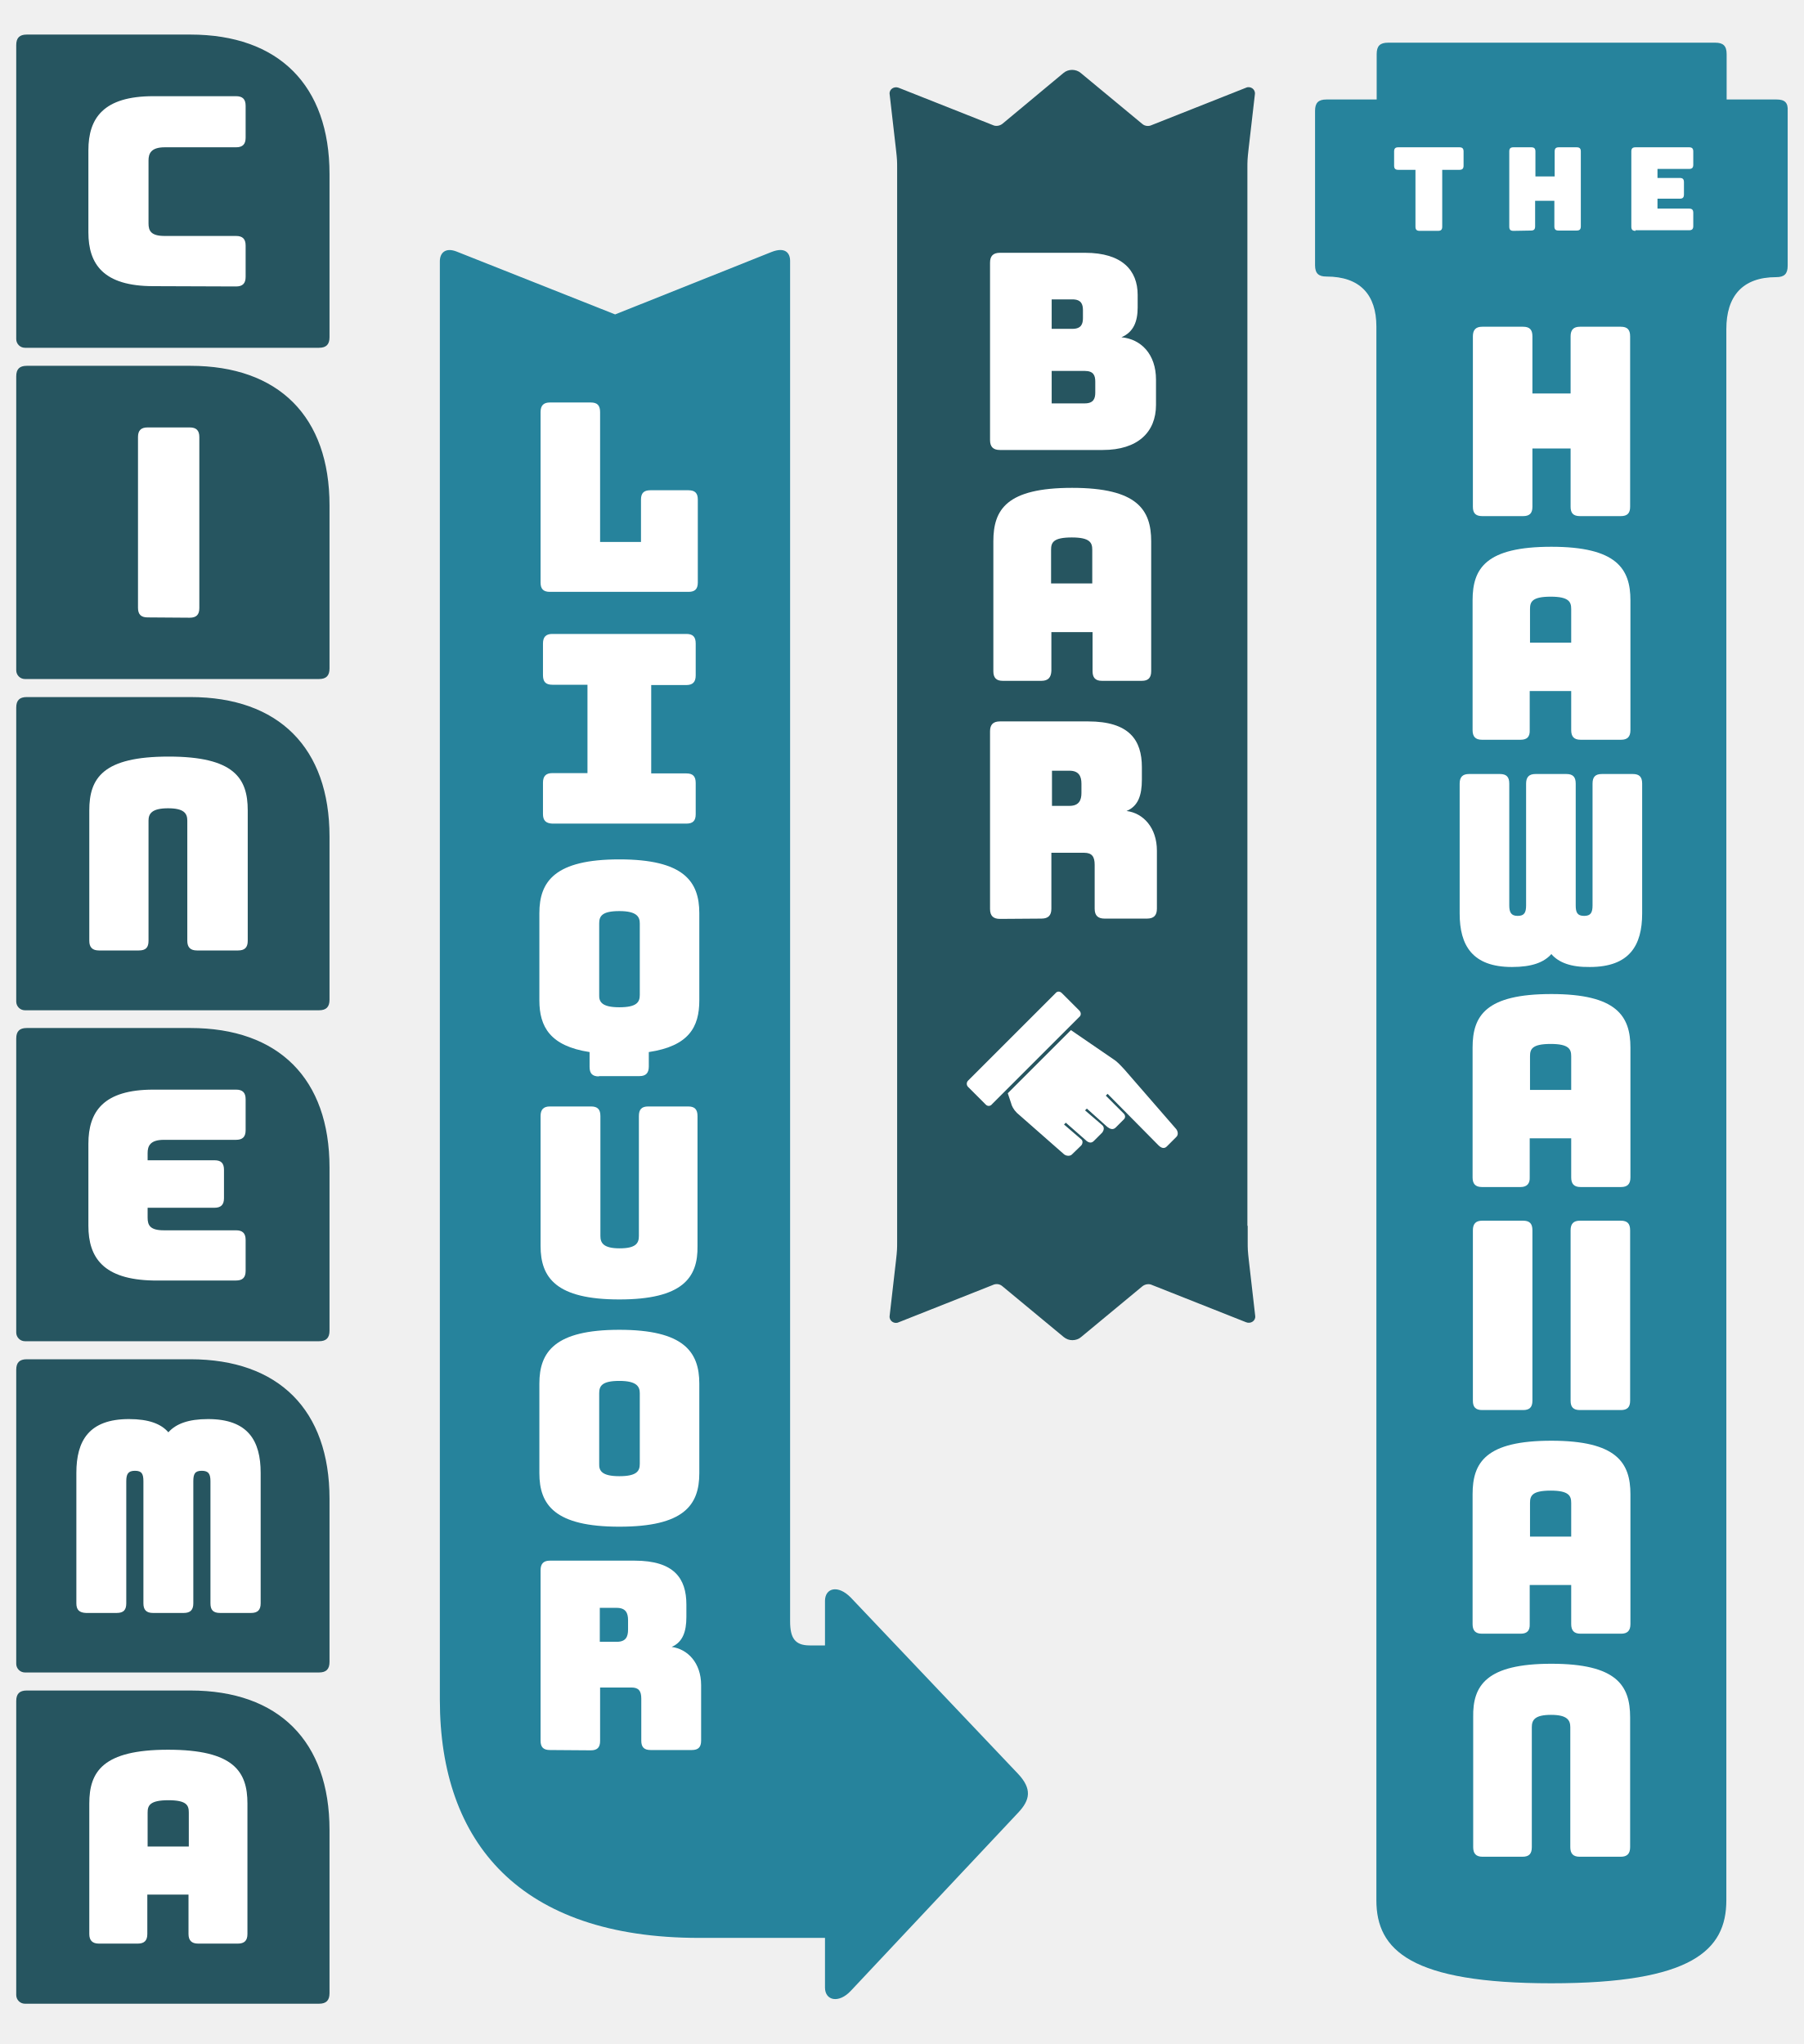
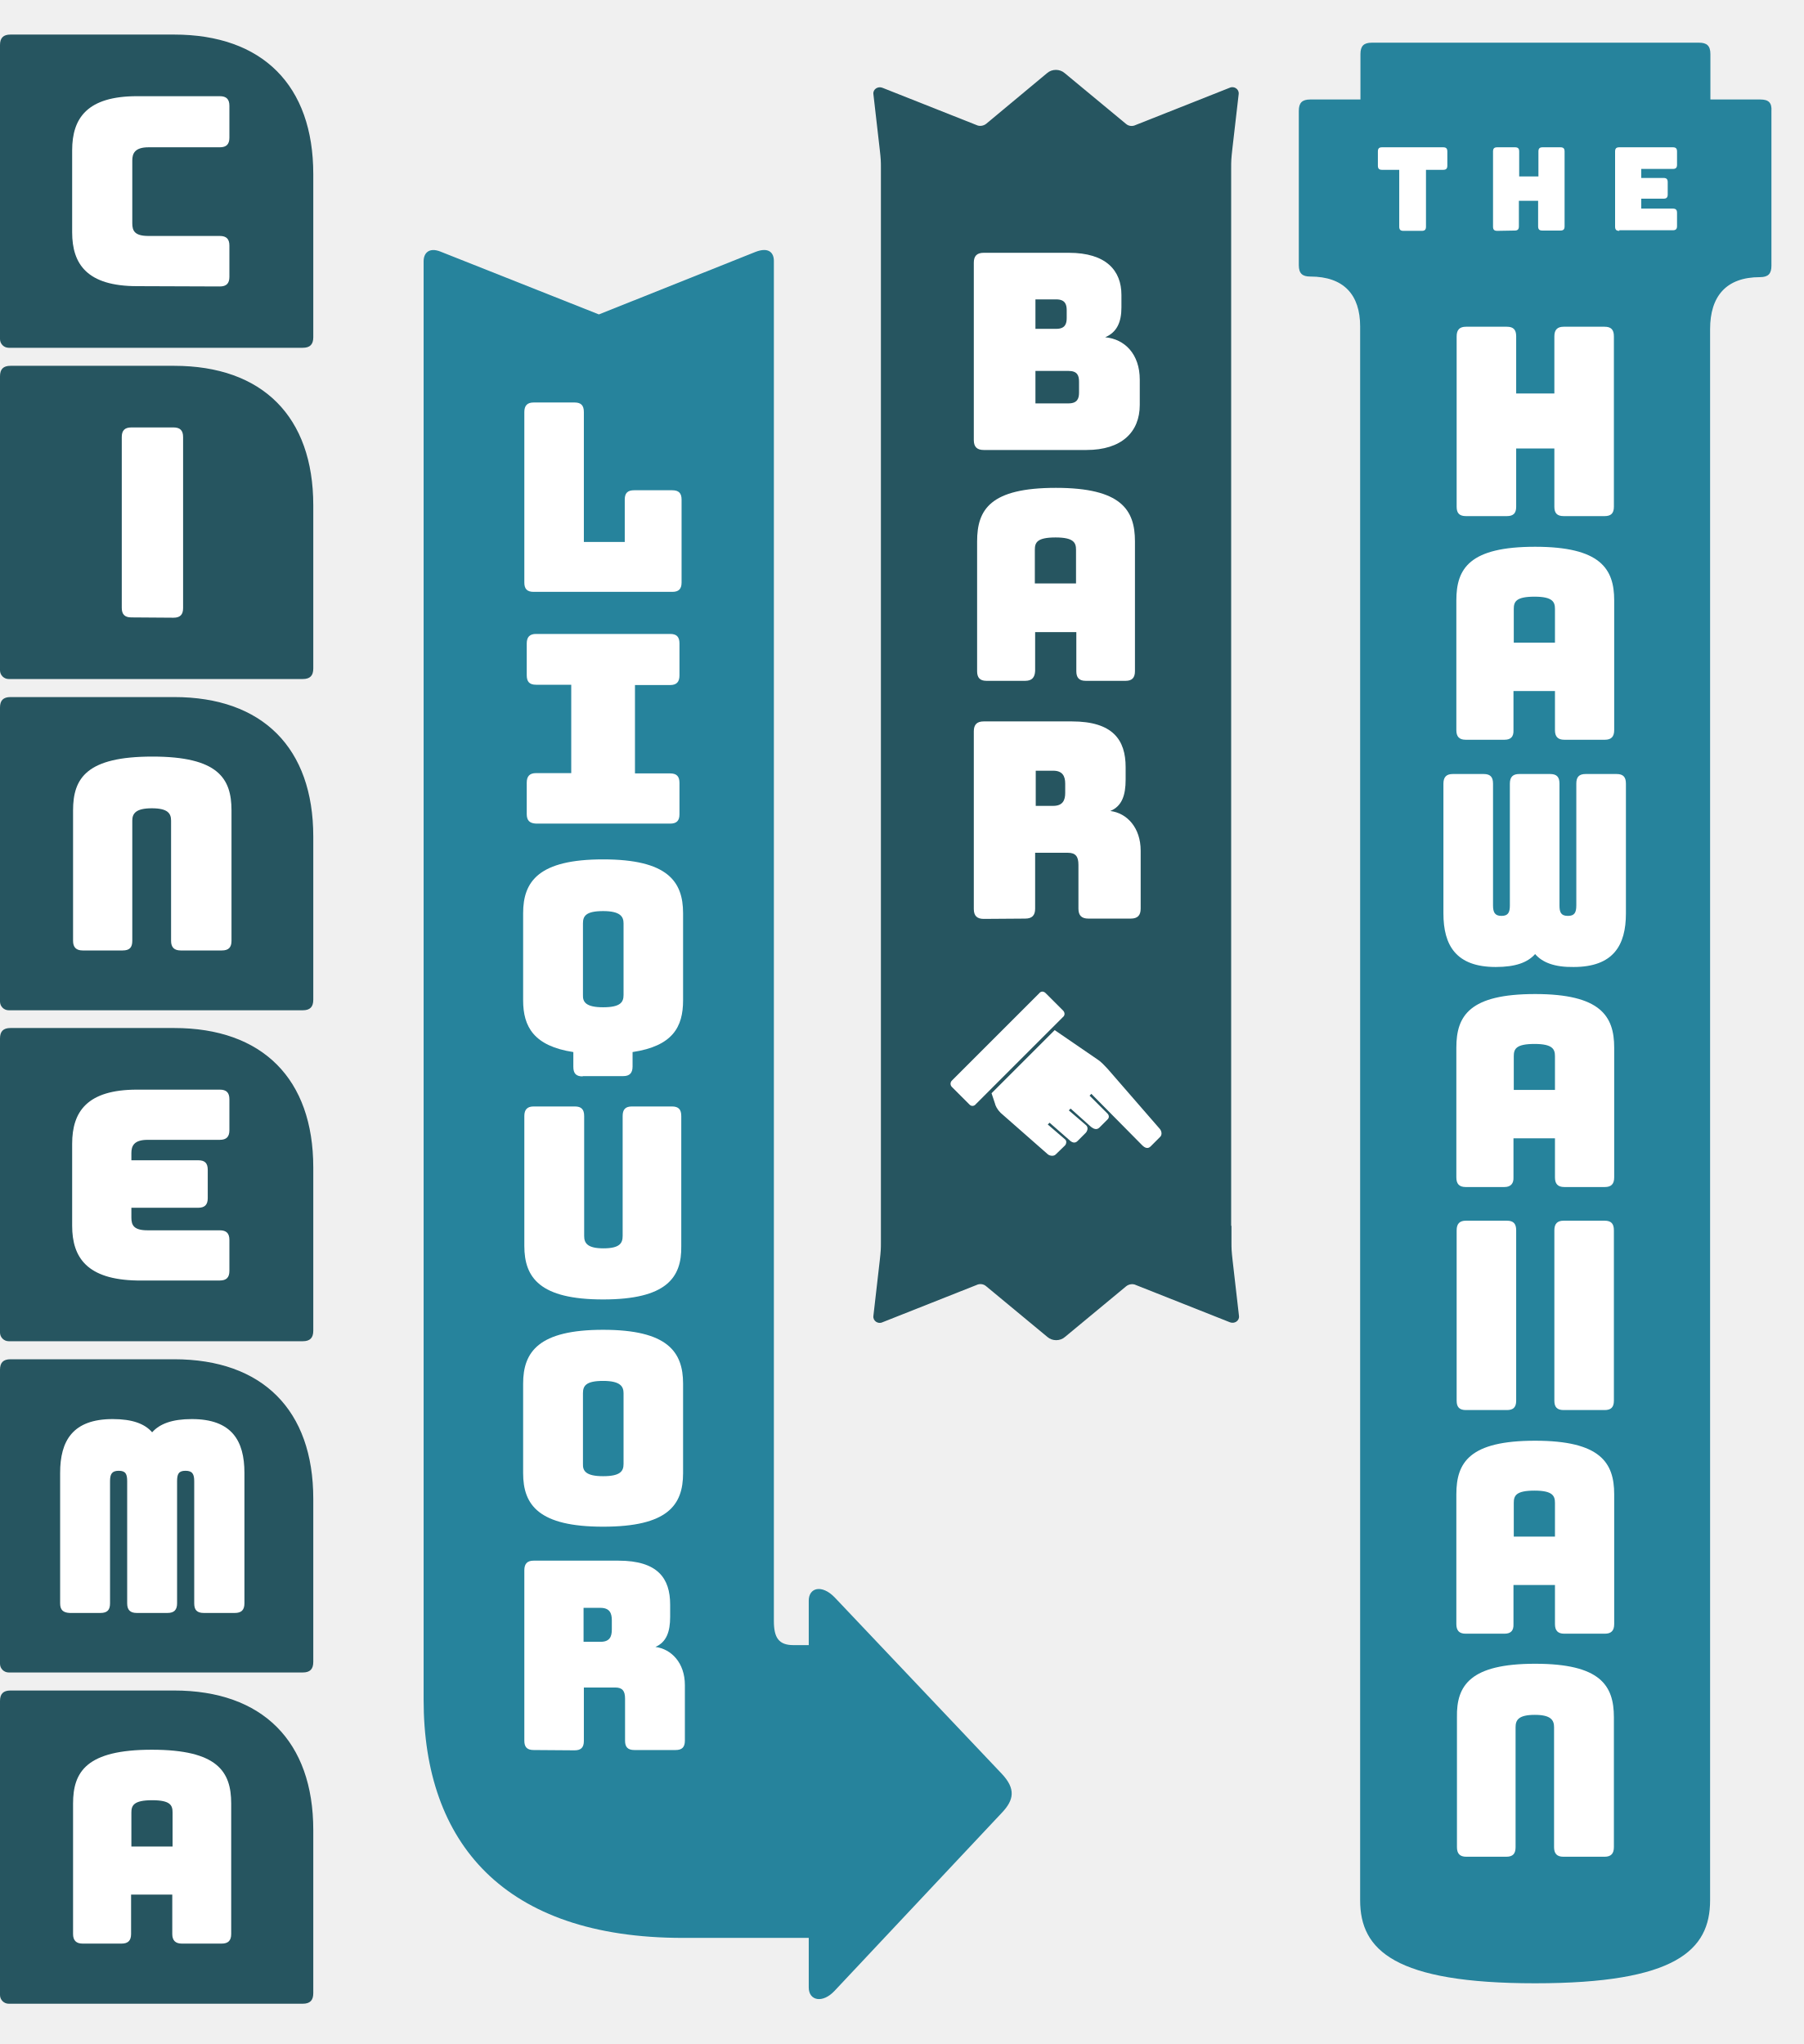
<svg xmlns="http://www.w3.org/2000/svg" version="1.1" id="Layer_1" x="0px" y="0px" width="600px" height="680px" viewBox="0 0 600 680" style="enable-background:new 0 0 600 680;" xml:space="preserve">
  <style type="text/css">
	.st0{fill:#26839C;}
	.st1{fill:#FFFFFF;}
	.st2{fill:#265560;}
</style>
-   <path class="st0" d="M338.6,590.1L283,531.5c-4.3-4.4-8.6-3.2-8.6,1.1v14.8h-5.1c-4.9,0-6.5-2.5-6.5-8v-6.3v-76.5V448v-99.2v-8.6  V241v-8.7v-74.8v-33.1V86.8c0-2.7-1.7-4.7-6.1-3l-52.1,20.8l-52.7-20.9c-3.8-1.5-5.6,0.5-5.6,3.2v37.6v33.1v74.8v8.6v99.3v8.6V448  v8.6v76.6v31.4v0.9c0,47.6,26.7,79.2,86.2,79.2h41.9v16.5c0,4.4,4.6,5.4,8.6,1.1l55.6-59.2C342.7,598.8,343.3,595.1,338.6,590.1z" />
-   <path class="st0" d="M590.9,33.1h-16.6V18c0-2.8-1.2-3.8-3.8-3.8H461.7c-2.7,0-3.8,1.1-3.8,3.8v15.1h-16.7c-2.7,0-3.8,1.1-3.8,3.8  v51.3c0,2.8,1.2,3.8,3.8,3.8c11.2,0,16.6,6.1,16.6,16.6v4.7v62.3v8.6v99.2v8.6v147.2v8.6v63.3v80.6v33.6v2.3v4.6  c0,16.6,11.5,27.6,58.2,27.6c46.8,0,58.2-11,58.2-27.6v-4.6v-2.3v-33.6V511v-63.3v-8.6V292v-8.6v-99.2v-8.6v-62.3v-3.8  c0-10.9,5.3-17.3,16.6-17.3c2.7,0,3.8-1.1,3.8-3.8V37C594.8,34.1,593.6,33.1,590.9,33.1z" />
-   <path class="st1" d="M182.9,196.9c-2.2,0-3.1-1-3.1-3.1v-56.7c0-2.2,1-3.2,3.1-3.2h13.6c2.2,0,3.1,1,3.1,3.2v43.2h13.6v-14.1  c0-2.2,1-3.1,3.1-3.1H229c2.2,0,3.1,1,3.1,3.1v27.6c0,2.2-1,3.1-3.1,3.1H182.9L182.9,196.9L182.9,196.9z M180.6,270.8v-10.4  c0-2.2,1-3.2,3.1-3.2h11.7v-29.4h-11.7c-2.2,0-3.1-1-3.1-3.2v-10.5c0-2.2,1-3.2,3.1-3.2h44.6c2.2,0,3.1,1,3.1,3.2v10.6  c0,2.2-1,3.2-3.1,3.2h-11.7v29.4h11.7c2.2,0,3.1,1,3.1,3.2v10.4c0,2.2-1,3.1-3.1,3.1h-44.6C181.5,273.9,180.6,272.9,180.6,270.8z   M199.2,358.1c-2.2,0-3.1-1-3.1-3.2V350c-13.1-2-16.7-8.4-16.7-17.2v-29c0-10.6,5.2-17.9,26.6-17.9s26.6,7.3,26.6,17.9v29  c0,8.9-3.5,15.2-16.8,17.2v4.8c0,2.2-1,3.2-3.1,3.2h-13.5V358.1z M206,335.1c5.8,0,6.8-1.7,6.8-4.1v-23.8c0-2.2-1-4.1-6.8-4.1  s-6.7,1.7-6.7,4.1V331C199.2,333.3,200.2,335.1,206,335.1z M206,432.3c-21,0-26.2-7.2-26.2-17.8v-43.2c0-2.2,1-3.2,3.1-3.2h13.7  c2.2,0,3.1,1,3.1,3.2v39.9c0,2.3,1,4.1,6.4,4.1s6.4-1.7,6.4-4.1v-39.9c0-2.2,0.9-3.2,3.1-3.2h13.3c2.2,0,3.1,1,3.1,3.2v43.2  C232.2,425.1,227,432.3,206,432.3z M206,507.9c-21.4,0-26.6-7.2-26.6-17.8v-29.8c0-10.6,5.2-17.9,26.6-17.9s26.6,7.3,26.6,17.9v29.8  C232.6,500.8,227.4,507.9,206,507.9z M206,491.1c5.8,0,6.8-1.7,6.8-4.1v-23.5c0-2.2-1-4.1-6.8-4.1s-6.7,1.7-6.7,4.1V487  C199.2,489.3,200.2,491.1,206,491.1z M182.9,582.2c-2.2,0-3.1-1-3.1-3.1v-56.7c0-2.2,1-3.2,3.1-3.2h28.2c13.1,0,17.2,5.9,17.2,14.6  v4.1c0,4.9-1.2,8.4-4.9,10c5.3,0.7,9.8,5.3,9.8,12.7v18.5c0,2.2-1,3.1-3.1,3.1h-13.7c-2.2,0-3.1-1-3.1-3.1v-14  c0-2.6-0.9-3.7-3.3-3.7h-10.4v17.8c0,2.2-1,3.1-3.1,3.1L182.9,582.2L182.9,582.2L182.9,582.2z M199.5,546.2h5.6  c3.1,0,3.8-1.7,3.8-4.1V539c0-2.3-0.7-4.1-3.8-4.1h-5.6V546.2z" />
-   <path class="st1" d="M472.2,76.8c-1,0-1.4-0.4-1.4-1.4V56.5h-5.7c-1,0-1.4-0.4-1.4-1.4v-4.7c0-1,0.4-1.4,1.4-1.4h20.3  c1,0,1.4,0.4,1.4,1.4v4.7c0,1-0.4,1.4-1.4,1.4h-5.7v18.9c0,1-0.4,1.4-1.4,1.4C478.3,76.8,472.2,76.8,472.2,76.8z M493,171.7  c-2.2,0-3.1-1-3.1-3.1v-56.7c0-2.2,1-3.2,3.1-3.2h13.6c2.2,0,3.1,1,3.1,3.2v19h12.7v-19c0-2.2,1-3.2,3.1-3.2h13.6  c2.2,0,3.1,1,3.1,3.2v56.7c0,2.2-1,3.1-3.1,3.1h-13.6c-2.2,0-3.1-1-3.1-3.1v-19.4h-12.7v19.4c0,2.2-1,3.1-3.1,3.1H493z M505.8,246.1  h-12.9c-2.2,0-3.1-1.1-3.1-3.2v-43.2c0-10.6,4.4-17.8,26.2-17.8c21.7,0,26.3,7.3,26.3,17.8v43.2c0,2.2-1,3.2-3.1,3.2h-13.5  c-2.2,0-3.1-1.1-3.1-3.2v-13h-13.8v13C508.9,245.1,507.9,246.1,505.8,246.1z M508.9,213.8h13.7v-11.2c0-2.3-0.7-4.1-6.8-4.1  c-6.2,0-6.9,1.7-6.9,4.1L508.9,213.8L508.9,213.8z M516,317.4c-2.5,2.8-6.5,4.3-13.1,4.3c-13.2,0-17.4-7.2-17.4-17.8v-43.2  c0-2.2,1-3.2,3.1-3.2h10.3c2.2,0,3.1,1,3.1,3.2v40.5c0,2.3,0.6,3.5,2.8,3.5c2.2,0,2.8-1.1,2.8-3.5v-40.5c0-2.2,1-3.2,3.1-3.2H521  c2.2,0,3.1,1,3.1,3.2v40.5c0,2.3,0.5,3.5,2.8,3.5c2.2,0,2.8-1.1,2.8-3.5v-40.5c0-2.2,0.9-3.2,3.1-3.2h10.3c2.2,0,3.1,1,3.1,3.2v43.2  c0,10.6-4.2,17.8-17.4,17.8C522.5,321.8,518.4,320.2,516,317.4z M505.8,394.9h-12.9c-2.2,0-3.1-1.1-3.1-3.2v-43.2  c0-10.6,4.4-17.8,26.2-17.8c21.7,0,26.3,7.3,26.3,17.8v43.2c0,2.2-1,3.2-3.1,3.2h-13.5c-2.2,0-3.1-1.1-3.1-3.2v-13h-13.8v13  C508.9,393.7,507.9,394.9,505.8,394.9z M508.9,362.6h13.7v-11.2c0-2.3-0.7-4.1-6.8-4.1c-6.2,0-6.9,1.7-6.9,4.1L508.9,362.6  L508.9,362.6z M509.7,466c0,2.2-1,3.1-3.1,3.1H493c-2.2,0-3.1-1-3.1-3.1v-56.7c0-2.2,1-3.2,3.1-3.2h13.6c2.2,0,3.1,1,3.1,3.2V466z   M522.4,409.3c0-2.2,1-3.2,3.1-3.2h13.6c2.2,0,3.1,1,3.1,3.2V466c0,2.2-1,3.1-3.1,3.1h-13.6c-2.2,0-3.1-1-3.1-3.1V409.3z   M505.8,543.5h-12.9c-2.2,0-3.1-1.1-3.1-3.2v-43.2c0-10.6,4.4-17.8,26.2-17.8c21.7,0,26.3,7.3,26.3,17.8v43.2c0,2.2-1,3.2-3.1,3.2  h-13.5c-2.2,0-3.1-1.1-3.1-3.2v-13h-13.8v13C508.9,542.5,507.9,543.5,505.8,543.5z M508.9,511.2h13.7V500c0-2.3-0.7-4.1-6.8-4.1  c-6.2,0-6.9,1.7-6.9,4.1L508.9,511.2L508.9,511.2z M516,553.5c21.7,0,26.2,7.2,26.2,17.8v43.2c0,2.2-1,3.2-3.1,3.2h-13.7  c-2.2,0-3.1-1.1-3.1-3.2v-39.9c0-2.3-1-4.1-6.4-4.1c-5.4,0-6.4,1.7-6.4,4.1v39.9c0,2.2-0.9,3.2-3.1,3.2h-13.3  c-2.2,0-3.1-1.1-3.1-3.2v-43.2C489.8,560.7,494.4,553.5,516,553.5z M503.4,76.8c-1,0-1.4-0.4-1.4-1.4v-25c0-1,0.4-1.4,1.4-1.4h5.9  c1,0,1.4,0.4,1.4,1.4v8.3h6.4v-8.3c0-1,0.4-1.4,1.4-1.4h5.9c1,0,1.4,0.4,1.4,1.4v24.9c0,1-0.4,1.4-1.4,1.4h-6c-1,0-1.4-0.4-1.4-1.4  v-8.5h-6.4v8.5c0,1-0.4,1.4-1.4,1.4L503.4,76.8L503.4,76.8z M544,76.8c-1,0-1.4-0.4-1.4-1.4v-25c0-1,0.4-1.4,1.4-1.4h17.8  c1,0,1.4,0.4,1.4,1.4v4.4c0,1-0.4,1.4-1.4,1.4h-10.5v3h7.4c1,0,1.4,0.4,1.4,1.4v4.1c0,1-0.4,1.4-1.4,1.4h-7.4v3.3h10.5  c1,0,1.4,0.4,1.4,1.4v4.4c0,1-0.4,1.4-1.4,1.4H544L544,76.8L544,76.8z" />
-   <path class="st2" d="M415.4,419.5c-0.4-3.5-0.4-4.1-0.4-6.3V412v-4.2h-0.1V304.2v-8.6v-63.3v-44.6v-27.3v-44.6V61.4v-5.6  c0-2.1,0-2.8,0.4-6.3l2.1-18.2c0.2-1.6-1.5-2.8-3-2.1l-31.3,12.4c-1,0.5-2.3,0.4-3.2-0.4l-20.4-16.9c-1.6-1.4-4.2-1.4-5.8,0  l-20.3,16.9c-0.9,0.7-2.2,0.9-3.2,0.4l-31.3-12.4c-1.5-0.6-3.2,0.5-3,2.1l2.1,18.3c0.4,3.5,0.4,4.1,0.4,6.3v5.6v54.4v44.6v27.3v44.5  v63.3v8.6v103.5v4.3v1.2c0,2.1,0,2.8-0.4,6.3l-2.1,18.3c-0.2,1.6,1.5,2.8,3,2.1l31.3-12.4c1-0.5,2.3-0.4,3.2,0.4l20.4,16.9  c1.6,1.4,4.2,1.4,5.8,0l20.4-16.9c0.9-0.7,2.2-0.9,3.2-0.4l31.3,12.4c1.5,0.6,3.2-0.5,3-2.1L415.4,419.5z" />
-   <path class="st1" d="M332.6,149.7c-2.2,0-3.3-1-3.3-3.3v-59c0-2.2,1-3.3,3.3-3.3h28.3c12.4,0,17.5,5.9,17.5,14v4.2  c0,4.7-1.4,8.2-5.4,9.9c6.5,0.6,11.5,5.6,11.5,14.1v8.4c0,9.1-6.1,15-17.7,15H332.6L332.6,149.7z M349.8,109.4h6.9  c3,0,3.5-1.7,3.5-3.6v-2.6c0-1.9-0.5-3.6-3.5-3.6h-6.9V109.4z M349.8,134.2h11c3,0,3.5-1.7,3.5-3.6V127c0-2-0.5-3.6-3.5-3.6h-11  V134.2z M332.6,305.7c-2.2,0-3.3-1-3.3-3.3v-59.1c0-2.2,1-3.3,3.3-3.3h29.3c13.7,0,17.9,6.2,17.9,15.2v4.2c0,5.1-1.2,8.8-5.1,10.4  c5.6,0.7,10.1,5.6,10.1,13.2v19.3c0,2.2-1,3.3-3.3,3.3h-14.1c-2.2,0-3.3-1-3.3-3.3v-14.6c0-2.7-0.9-4-3.5-4h-10.9v18.6  c0,2.2-1,3.3-3.3,3.3L332.6,305.7L332.6,305.7L332.6,305.7z M349.9,268.1h5.8c3.2,0,4-1.9,4-4.3v-3.1c0-2.5-0.9-4.3-4-4.3h-5.8  V268.1z M327.8,367.4l-5.8-5.8c-0.6-0.6-0.6-1.6,0.1-2.2l28.9-28.9c0.7-0.9,1.6-0.7,2.2-0.1l5.8,5.8c0.6,0.6,0.7,1.6-0.1,2.2  L330,367.3C329.4,368.1,328.4,368.1,327.8,367.4z M338.2,370.2c-1.1-1.1-1.7-2.3-1.9-3.2l-1.1-3.3l21-21l14.3,9.8  c1,0.6,2.3,2,3.5,3.3l17.2,19.8c0.5,0.6,0.9,1.9,0,2.7l-3.1,3.1c-0.9,0.9-1.9,0.5-2.8-0.4l-16.9-17.1l-0.6,0.6l5.8,5.8  c0.7,0.6,0.9,1.5,0.1,2.2l-2.6,2.6c-0.9,0.9-1.9,0.5-2.8-0.2l-6.8-6.1l-0.6,0.6l5.7,4.9c0.7,0.6,0.7,1.6,0,2.5l-2.8,2.8  c-0.9,0.9-1.9,0.5-2.8-0.4l-6.5-5.7l-0.6,0.6l5.7,4.9c0.7,0.5,0.5,1.6,0,2.1l-3.1,3c-0.6,0.6-1.9,0.5-2.6-0.1L338.2,370.2z   M346.4,226.5h-12.9c-2.2,0-3.1-1.1-3.1-3.2v-43.2c0-10.6,4.4-17.8,26.2-17.8c21.7,0,26.3,7.3,26.3,17.8v43.2c0,2.2-1,3.2-3.1,3.2  h-13.3c-2.2,0-3.1-1.1-3.1-3.2v-13h-13.7v12.9C349.6,225.4,348.6,226.5,346.4,226.5z M349.6,194.1h13.7v-11.2c0-2.3-0.7-4.1-6.8-4.1  c-6.2,0-6.9,1.7-6.9,4.1L349.6,194.1L349.6,194.1z" />
-   <path class="st2" d="M5.4,15c0-2.4,1.1-3.5,3.5-3.5h54.4c29.4,0,46.3,16.9,46.3,46.4v54.3c0,2.4-1.1,3.5-3.5,3.5H8.3  c-1.6,0-2.9-1.3-2.9-2.9C5.4,112.8,5.4,15,5.4,15z M5.4,125.2c0-2.4,1.1-3.5,3.5-3.5h54.4c29.4,0,46.3,16.9,46.3,46.4v54.3  c0,2.4-1.1,3.5-3.5,3.5H8.3c-1.6,0-2.9-1.3-2.9-2.9C5.4,223,5.4,125.2,5.4,125.2z M5.4,235.4c0-2.4,1.1-3.5,3.5-3.5h54.4  c29.4,0,46.3,16.9,46.3,46.4v54.3c0,2.4-1.1,3.5-3.5,3.5H8.3c-1.6,0-2.9-1.3-2.9-2.9C5.4,333.2,5.4,235.4,5.4,235.4z M5.4,345.5  c0-2.4,1.1-3.5,3.5-3.5h54.4c29.4,0,46.3,16.9,46.3,46.4v54.3c0,2.4-1.1,3.5-3.5,3.5H8.3c-1.6,0-2.9-1.3-2.9-2.9  C5.4,443.3,5.4,345.5,5.4,345.5z M5.4,455.7c0-2.4,1.1-3.5,3.5-3.5h54.4c29.4,0,46.3,16.9,46.3,46.4v54.3c0,2.4-1.1,3.5-3.5,3.5H8.3  c-1.6,0-2.9-1.3-2.9-2.9C5.4,553.5,5.4,455.7,5.4,455.7z M5.4,565.9c0-2.4,1.1-3.5,3.5-3.5h54.4c29.4,0,46.3,16.9,46.3,46.4v54.3  c0,2.4-1.1,3.5-3.5,3.5H8.3c-1.6,0-2.9-1.3-2.9-2.9C5.4,663.7,5.4,565.9,5.4,565.9z" />
-   <path class="st1" d="M51,95.2c-16.6,0-21.6-7.3-21.6-17.9V50c0-10.7,5-18,21.6-18h27.5c2.2,0,3.2,1,3.2,3.2v10.6  c0,2.2-1,3.2-3.2,3.2H54.8c-4.6,0-5.4,2.1-5.4,4.4v20.9c0,2.5,0.8,4.2,5.4,4.2h23.7c2.2,0,3.2,1,3.2,3.2v10.4c0,2.2-1,3.2-3.2,3.2  L51,95.2L51,95.2z M49.1,205.4c-2.2,0-3.2-1-3.2-3.2v-56.8c0-2.2,1-3.2,3.2-3.2h14c2.2,0,3.2,1,3.2,3.2v56.9c0,2.2-1,3.2-3.2,3.2  L49.1,205.4L49.1,205.4z M56.1,251.7c21.8,0,26.3,7.2,26.3,17.9V313c0,2.2-1,3.2-3.2,3.2H65.5c-2.2,0-3.2-1.1-3.2-3.2v-40  c0-2.4-1.1-4.1-6.4-4.1c-5.4,0-6.5,1.8-6.5,4.1v40c0,2.2-0.9,3.2-3.2,3.2H32.9c-2.2,0-3.2-1.1-3.2-3.2v-43.4  C29.7,258.8,34.3,251.7,56.1,251.7z M29.4,380.5c0-10.7,5-18,21.6-18h27.5c2.2,0,3.2,1,3.2,3.2V376c0,2.2-1,3.2-3.2,3.2h-24  c-4.6,0-5.4,2.1-5.4,4.4v2.4h22.2c2.2,0,3.2,0.9,3.2,3.2v9.4c0,2.2-1,3.2-3.2,3.2H49.1v3.3c0,2.5,0.8,4.2,5.4,4.2h24  c2.2,0,3.2,1,3.2,3.2v10.3c0,2.2-1,3.2-3.2,3.2H51c-16.6-0.3-21.6-7.6-21.6-18.2V380.5z M25.4,533.4V490c0-10.7,4.2-17.9,17.5-17.9  c6.6,0,10.7,1.6,13.1,4.4c2.5-2.8,6.6-4.4,13.2-4.4c13.3,0,17.5,7.2,17.5,17.9v43.4c0,2.2-1,3.2-3.2,3.2H73.2c-2.3,0-3.2-1-3.2-3.2  v-40.6c0-2.4-0.6-3.5-2.9-3.5c-2.3,0-2.8,1.1-2.8,3.5v40.6c0,2.2-1,3.2-3.2,3.2H50.9c-2.2,0-3.2-1-3.2-3.2v-40.6  c0-2.4-0.5-3.5-2.8-3.5s-2.9,1.1-2.9,3.5v40.6c0,2.2-0.9,3.2-3.2,3.2H28.6C26.4,536.5,25.4,535.6,25.4,533.4z M29.7,600  c0-10.6,4.5-17.9,26.2-17.9c21.9,0,26.4,7.3,26.4,17.9v43.4c0,2.2-1,3.2-3.2,3.2H65.9c-2.2,0-3.2-1.1-3.2-3.2v-13.1H49v13.1  c0,2.2-1,3.2-3.2,3.2H32.9c-2.2,0-3.2-1.1-3.2-3.2V600z M49,614.3h13.8v-11.3c0-2.4-0.7-4.1-6.8-4.1c-6.2,0-6.9,1.8-6.9,4.1v11.3H49  z" />
+   <path class="st0" d="M333.2,590.1l-55.6-58.7c-4.3-4.4-8.6-3.2-8.6,1.1v14.8h-5.1c-4.9,0-6.5-2.5-6.5-8v-6.3v-76.5V448v-99.2v-8.6  V241v-8.7v-74.8v-33.1V86.8c0-2.7-1.7-4.7-6.1-3l-52.1,20.8l-52.7-20.9c-3.8-1.5-5.6,0.5-5.6,3.2v37.6v33.1v74.8v8.6v99.3v8.6V448  v8.6v76.6v31.4v0.9c0,47.6,26.7,79.2,86.2,79.2H269v16.5c0,4.4,4.6,5.4,8.6,1.1l55.6-59.2C337.3,598.8,337.9,595.1,333.2,590.1z" />
+   <path class="st0" d="M585.5,33.1h-16.6V18c0-2.8-1.2-3.8-3.8-3.8H456.3c-2.7,0-3.8,1.1-3.8,3.8v15.1h-16.7c-2.7,0-3.8,1.1-3.8,3.8  v51.3c0,2.8,1.2,3.8,3.8,3.8c11.2,0,16.6,6.1,16.6,16.6v4.7v62.3v8.6v99.2v8.6v147.2v8.6v63.3v80.6v33.6v2.3v4.6  c0,16.6,11.5,27.6,58.2,27.6c46.8,0,58.2-11,58.2-27.6v-4.6v-2.3v-33.6V511v-63.3v-8.6V292v-8.6v-99.2v-8.6v-62.3v-3.8  c0-10.9,5.3-17.3,16.6-17.3c2.7,0,3.8-1.1,3.8-3.8V37C589.4,34.1,588.2,33.1,585.5,33.1z" />
+   <path class="st1" d="M177.5,196.9c-2.2,0-3.1-1-3.1-3.1v-56.7c0-2.2,1-3.2,3.1-3.2h13.6c2.2,0,3.1,1,3.1,3.2v43.2h13.6v-14.1  c0-2.2,1-3.1,3.1-3.1h12.7c2.2,0,3.1,1,3.1,3.1v27.6c0,2.2-1,3.1-3.1,3.1H177.5L177.5,196.9L177.5,196.9z M175.2,270.8v-10.4  c0-2.2,1-3.2,3.1-3.2H190v-29.4h-11.7c-2.2,0-3.1-1-3.1-3.2v-10.5c0-2.2,1-3.2,3.1-3.2h44.6c2.2,0,3.1,1,3.1,3.2v10.6  c0,2.2-1,3.2-3.1,3.2h-11.7v29.4h11.7c2.2,0,3.1,1,3.1,3.2v10.4c0,2.2-1,3.1-3.1,3.1h-44.6C176.1,273.9,175.2,272.9,175.2,270.8z   M193.8,358.1c-2.2,0-3.1-1-3.1-3.2V350c-13.1-2-16.7-8.4-16.7-17.2v-29c0-10.6,5.2-17.9,26.6-17.9c21.4,0,26.6,7.3,26.6,17.9v29  c0,8.9-3.5,15.2-16.8,17.2v4.8c0,2.2-1,3.2-3.1,3.2h-13.5V358.1z M200.6,335.1c5.8,0,6.8-1.7,6.8-4.1v-23.8c0-2.2-1-4.1-6.8-4.1  c-5.8,0-6.7,1.7-6.7,4.1V331C193.8,333.3,194.8,335.1,200.6,335.1z M200.6,432.3c-21,0-26.2-7.2-26.2-17.8v-43.2  c0-2.2,1-3.2,3.1-3.2h13.7c2.2,0,3.1,1,3.1,3.2v39.9c0,2.3,1,4.1,6.4,4.1s6.4-1.7,6.4-4.1v-39.9c0-2.2,0.9-3.2,3.1-3.2h13.3  c2.2,0,3.1,1,3.1,3.2v43.2C226.8,425.1,221.6,432.3,200.6,432.3z M200.6,507.9c-21.4,0-26.6-7.2-26.6-17.8v-29.8  c0-10.6,5.2-17.9,26.6-17.9c21.4,0,26.6,7.3,26.6,17.9v29.8C227.2,500.8,222,507.9,200.6,507.9z M200.6,491.1c5.8,0,6.8-1.7,6.8-4.1  v-23.5c0-2.2-1-4.1-6.8-4.1c-5.8,0-6.7,1.7-6.7,4.1V487C193.8,489.3,194.8,491.1,200.6,491.1z M177.5,582.2c-2.2,0-3.1-1-3.1-3.1  v-56.7c0-2.2,1-3.2,3.1-3.2h28.2c13.1,0,17.2,5.9,17.2,14.6v4.1c0,4.9-1.2,8.4-4.9,10c5.3,0.7,9.8,5.3,9.8,12.7v18.5  c0,2.2-1,3.1-3.1,3.1H211c-2.2,0-3.1-1-3.1-3.1v-14c0-2.6-0.9-3.7-3.3-3.7h-10.4v17.8c0,2.2-1,3.1-3.1,3.1L177.5,582.2L177.5,582.2  L177.5,582.2z M194.1,546.2h5.6c3.1,0,3.8-1.7,3.8-4.1V539c0-2.3-0.7-4.1-3.8-4.1h-5.6V546.2z" />
+   <path class="st1" d="M466.8,76.8c-1,0-1.4-0.4-1.4-1.4V56.5h-5.7c-1,0-1.4-0.4-1.4-1.4v-4.7c0-1,0.4-1.4,1.4-1.4H480  c1,0,1.4,0.4,1.4,1.4v4.7c0,1-0.4,1.4-1.4,1.4h-5.7v18.9c0,1-0.4,1.4-1.4,1.4C472.9,76.8,466.8,76.8,466.8,76.8z M487.6,171.7  c-2.2,0-3.1-1-3.1-3.1v-56.7c0-2.2,1-3.2,3.1-3.2h13.6c2.2,0,3.1,1,3.1,3.2v19H517v-19c0-2.2,1-3.2,3.1-3.2h13.6  c2.2,0,3.1,1,3.1,3.2v56.7c0,2.2-1,3.1-3.1,3.1h-13.6c-2.2,0-3.1-1-3.1-3.1v-19.4h-12.7v19.4c0,2.2-1,3.1-3.1,3.1H487.6z   M500.4,246.1h-12.9c-2.2,0-3.1-1.1-3.1-3.2v-43.2c0-10.6,4.4-17.8,26.2-17.8c21.7,0,26.3,7.3,26.3,17.8v43.2c0,2.2-1,3.2-3.1,3.2  h-13.5c-2.2,0-3.1-1.1-3.1-3.2v-13h-13.8v13C503.5,245.1,502.5,246.1,500.4,246.1z M503.5,213.8h13.7v-11.2c0-2.3-0.7-4.1-6.8-4.1  c-6.2,0-6.9,1.7-6.9,4.1L503.5,213.8L503.5,213.8z M510.6,317.4c-2.5,2.8-6.5,4.3-13.1,4.3c-13.2,0-17.4-7.2-17.4-17.8v-43.2  c0-2.2,1-3.2,3.1-3.2h10.3c2.2,0,3.1,1,3.1,3.2v40.5c0,2.3,0.6,3.5,2.8,3.5c2.2,0,2.8-1.1,2.8-3.5v-40.5c0-2.2,1-3.2,3.1-3.2h10.3  c2.2,0,3.1,1,3.1,3.2v40.5c0,2.3,0.5,3.5,2.8,3.5c2.2,0,2.8-1.1,2.8-3.5v-40.5c0-2.2,0.9-3.2,3.1-3.2h10.3c2.2,0,3.1,1,3.1,3.2v43.2  c0,10.6-4.2,17.8-17.4,17.8C517.1,321.8,513,320.2,510.6,317.4z M500.4,394.9h-12.9c-2.2,0-3.1-1.1-3.1-3.2v-43.2  c0-10.6,4.4-17.8,26.2-17.8c21.7,0,26.3,7.3,26.3,17.8v43.2c0,2.2-1,3.2-3.1,3.2h-13.5c-2.2,0-3.1-1.1-3.1-3.2v-13h-13.8v13  C503.5,393.7,502.5,394.9,500.4,394.9z M503.5,362.6h13.7v-11.2c0-2.3-0.7-4.1-6.8-4.1c-6.2,0-6.9,1.7-6.9,4.1L503.5,362.6  L503.5,362.6z M504.3,466c0,2.2-1,3.1-3.1,3.1h-13.6c-2.2,0-3.1-1-3.1-3.1v-56.7c0-2.2,1-3.2,3.1-3.2h13.6c2.2,0,3.1,1,3.1,3.2V466z   M517,409.3c0-2.2,1-3.2,3.1-3.2h13.6c2.2,0,3.1,1,3.1,3.2V466c0,2.2-1,3.1-3.1,3.1h-13.6c-2.2,0-3.1-1-3.1-3.1V409.3z M500.4,543.5  h-12.9c-2.2,0-3.1-1.1-3.1-3.2v-43.2c0-10.6,4.4-17.8,26.2-17.8c21.7,0,26.3,7.3,26.3,17.8v43.2c0,2.2-1,3.2-3.1,3.2h-13.5  c-2.2,0-3.1-1.1-3.1-3.2v-13h-13.8v13C503.5,542.5,502.5,543.5,500.4,543.5z M503.5,511.2h13.7V500c0-2.3-0.7-4.1-6.8-4.1  c-6.2,0-6.9,1.7-6.9,4.1L503.5,511.2L503.5,511.2z M510.6,553.5c21.7,0,26.2,7.2,26.2,17.8v43.2c0,2.2-1,3.2-3.1,3.2H520  c-2.2,0-3.1-1.1-3.1-3.2v-39.9c0-2.3-1-4.1-6.4-4.1c-5.4,0-6.4,1.7-6.4,4.1v39.9c0,2.2-0.9,3.2-3.1,3.2h-13.3  c-2.2,0-3.1-1.1-3.1-3.2v-43.2C484.4,560.7,489,553.5,510.6,553.5z M498,76.8c-1,0-1.4-0.4-1.4-1.4v-25c0-1,0.4-1.4,1.4-1.4h5.9  c1,0,1.4,0.4,1.4,1.4v8.3h6.4v-8.3c0-1,0.4-1.4,1.4-1.4h5.9c1,0,1.4,0.4,1.4,1.4v24.9c0,1-0.4,1.4-1.4,1.4h-6c-1,0-1.4-0.4-1.4-1.4  v-8.5h-6.4v8.5c0,1-0.4,1.4-1.4,1.4L498,76.8L498,76.8z M538.6,76.8c-1,0-1.4-0.4-1.4-1.4v-25c0-1,0.4-1.4,1.4-1.4h17.8  c1,0,1.4,0.4,1.4,1.4v4.4c0,1-0.4,1.4-1.4,1.4h-10.5v3h7.4c1,0,1.4,0.4,1.4,1.4v4.1c0,1-0.4,1.4-1.4,1.4h-7.4v3.3h10.5  c1,0,1.4,0.4,1.4,1.4v4.4c0,1-0.4,1.4-1.4,1.4h-17.8V76.8L538.6,76.8z" />
+   <path class="st2" d="M410,419.5c-0.4-3.5-0.4-4.1-0.4-6.3V412v-4.2h-0.1V304.2v-8.6v-63.3v-44.6v-27.3v-44.6V61.4v-5.6  c0-2.1,0-2.8,0.4-6.3l2.1-18.2c0.2-1.6-1.5-2.8-3-2.1l-31.3,12.4c-1,0.5-2.3,0.4-3.2-0.4l-20.4-16.9c-1.6-1.4-4.2-1.4-5.8,0  L328,41.2c-0.9,0.7-2.2,0.9-3.2,0.4l-31.3-12.4c-1.5-0.6-3.2,0.5-3,2.1l2.1,18.3c0.4,3.5,0.4,4.1,0.4,6.3v5.6v54.4v44.6v27.3v44.5  v63.3v8.6v103.5v4.3v1.2c0,2.1,0,2.8-0.4,6.3l-2.1,18.3c-0.2,1.6,1.5,2.8,3,2.1l31.3-12.4c1-0.5,2.3-0.4,3.2,0.4l20.4,16.9  c1.6,1.4,4.2,1.4,5.8,0l20.4-16.9c0.9-0.7,2.2-0.9,3.2-0.4l31.3,12.4c1.5,0.6,3.2-0.5,3-2.1L410,419.5z" />
+   <path class="st1" d="M327.2,149.7c-2.2,0-3.3-1-3.3-3.3v-59c0-2.2,1-3.3,3.3-3.3h28.3c12.4,0,17.5,5.9,17.5,14v4.2  c0,4.7-1.4,8.2-5.4,9.9c6.5,0.6,11.5,5.6,11.5,14.1v8.4c0,9.1-6.1,15-17.7,15H327.2L327.2,149.7z M344.4,109.4h6.9  c3,0,3.5-1.7,3.5-3.6v-2.6c0-1.9-0.5-3.6-3.5-3.6h-6.9V109.4z M344.4,134.2h11c3,0,3.5-1.7,3.5-3.6V127c0-2-0.5-3.6-3.5-3.6h-11  V134.2z M327.2,305.7c-2.2,0-3.3-1-3.3-3.3v-59.1c0-2.2,1-3.3,3.3-3.3h29.3c13.7,0,17.9,6.2,17.9,15.2v4.2c0,5.1-1.2,8.8-5.1,10.4  c5.6,0.7,10.1,5.6,10.1,13.2v19.3c0,2.2-1,3.3-3.3,3.3H362c-2.2,0-3.3-1-3.3-3.3v-14.6c0-2.7-0.9-4-3.5-4h-10.9v18.6  c0,2.2-1,3.3-3.3,3.3L327.2,305.7L327.2,305.7L327.2,305.7z M344.5,268.1h5.8c3.2,0,4-1.9,4-4.3v-3.1c0-2.5-0.9-4.3-4-4.3h-5.8  V268.1z M322.4,367.4l-5.8-5.8c-0.6-0.6-0.6-1.6,0.1-2.2l28.9-28.9c0.7-0.9,1.6-0.7,2.2-0.1l5.8,5.8c0.6,0.6,0.7,1.6-0.1,2.2  l-28.9,28.9C324,368.1,323,368.1,322.4,367.4z M332.8,370.2c-1.1-1.1-1.7-2.3-1.9-3.2l-1.1-3.3l21-21l14.3,9.8c1,0.6,2.3,2,3.5,3.3  l17.2,19.8c0.5,0.6,0.9,1.9,0,2.7l-3.1,3.1c-0.9,0.9-1.9,0.5-2.8-0.4L363,363.9l-0.6,0.6l5.8,5.8c0.7,0.6,0.9,1.5,0.1,2.2l-2.6,2.6  c-0.9,0.9-1.9,0.5-2.8-0.2l-6.8-6.1l-0.6,0.6l5.7,4.9c0.7,0.6,0.7,1.6,0,2.5l-2.8,2.8c-0.9,0.9-1.9,0.5-2.8-0.4l-6.5-5.7l-0.6,0.6  l5.7,4.9c0.7,0.5,0.5,1.6,0,2.1l-3.1,3c-0.6,0.6-1.9,0.5-2.6-0.1L332.8,370.2z M341,226.5h-12.9c-2.2,0-3.1-1.1-3.1-3.2v-43.2  c0-10.6,4.4-17.8,26.2-17.8c21.7,0,26.3,7.3,26.3,17.8v43.2c0,2.2-1,3.2-3.1,3.2h-13.3c-2.2,0-3.1-1.1-3.1-3.2v-13h-13.7v12.9  C344.2,225.4,343.2,226.5,341,226.5z M344.2,194.1h13.7v-11.2c0-2.3-0.7-4.1-6.8-4.1c-6.2,0-6.9,1.7-6.9,4.1L344.2,194.1  L344.2,194.1z" />
+   <path class="st2" d="M0,15c0-2.4,1.1-3.5,3.5-3.5h54.4c29.4,0,46.3,16.9,46.3,46.4v54.3c0,2.4-1.1,3.5-3.5,3.5H2.9  c-1.6,0-2.9-1.3-2.9-2.9C0,112.8,0,15,0,15z M0,125.2c0-2.4,1.1-3.5,3.5-3.5h54.4c29.4,0,46.3,16.9,46.3,46.4v54.3  c0,2.4-1.1,3.5-3.5,3.5H2.9c-1.6,0-2.9-1.3-2.9-2.9C0,223,0,125.2,0,125.2z M0,235.4c0-2.4,1.1-3.5,3.5-3.5h54.4  c29.4,0,46.3,16.9,46.3,46.4v54.3c0,2.4-1.1,3.5-3.5,3.5H2.9c-1.6,0-2.9-1.3-2.9-2.9C0,333.2,0,235.4,0,235.4z M0,345.5  c0-2.4,1.1-3.5,3.5-3.5h54.4c29.4,0,46.3,16.9,46.3,46.4v54.3c0,2.4-1.1,3.5-3.5,3.5H2.9c-1.6,0-2.9-1.3-2.9-2.9  C0,443.3,0,345.5,0,345.5z M0,455.7c0-2.4,1.1-3.5,3.5-3.5h54.4c29.4,0,46.3,16.9,46.3,46.4v54.3c0,2.4-1.1,3.5-3.5,3.5H2.9  c-1.6,0-2.9-1.3-2.9-2.9C0,553.5,0,455.7,0,455.7z M0,565.9c0-2.4,1.1-3.5,3.5-3.5h54.4c29.4,0,46.3,16.9,46.3,46.4v54.3  c0,2.4-1.1,3.5-3.5,3.5H2.9c-1.6,0-2.9-1.3-2.9-2.9C0,663.7,0,565.9,0,565.9z" />
+   <path class="st1" d="M45.6,95.2C29,95.2,24,87.9,24,77.3V50c0-10.7,5-18,21.6-18h27.5c2.2,0,3.2,1,3.2,3.2v10.6c0,2.2-1,3.2-3.2,3.2  H49.4c-4.6,0-5.4,2.1-5.4,4.4v20.9c0,2.5,0.8,4.2,5.4,4.2h23.7c2.2,0,3.2,1,3.2,3.2v10.4c0,2.2-1,3.2-3.2,3.2L45.6,95.2L45.6,95.2z   M43.7,205.4c-2.2,0-3.2-1-3.2-3.2v-56.8c0-2.2,1-3.2,3.2-3.2h14c2.2,0,3.2,1,3.2,3.2v56.9c0,2.2-1,3.2-3.2,3.2L43.7,205.4  L43.7,205.4z M50.7,251.7c21.8,0,26.3,7.2,26.3,17.9V313c0,2.2-1,3.2-3.2,3.2H60.1c-2.2,0-3.2-1.1-3.2-3.2v-40  c0-2.4-1.1-4.1-6.4-4.1c-5.4,0-6.5,1.8-6.5,4.1v40c0,2.2-0.9,3.2-3.2,3.2H27.5c-2.2,0-3.2-1.1-3.2-3.2v-43.4  C24.3,258.8,28.9,251.7,50.7,251.7z M24,380.5c0-10.7,5-18,21.6-18h27.5c2.2,0,3.2,1,3.2,3.2V376c0,2.2-1,3.2-3.2,3.2h-24  c-4.6,0-5.4,2.1-5.4,4.4v2.4h22.2c2.2,0,3.2,0.9,3.2,3.2v9.4c0,2.2-1,3.2-3.2,3.2H43.7v3.3c0,2.5,0.8,4.2,5.4,4.2h24  c2.2,0,3.2,1,3.2,3.2v10.3c0,2.2-1,3.2-3.2,3.2H45.6C29,425.7,24,418.4,24,407.8V380.5z M20,533.4V490c0-10.7,4.2-17.9,17.5-17.9  c6.6,0,10.7,1.6,13.1,4.4c2.5-2.8,6.6-4.4,13.2-4.4c13.3,0,17.5,7.2,17.5,17.9v43.4c0,2.2-1,3.2-3.2,3.2H67.8c-2.3,0-3.2-1-3.2-3.2  v-40.6c0-2.4-0.6-3.5-2.9-3.5c-2.3,0-2.8,1.1-2.8,3.5v40.6c0,2.2-1,3.2-3.2,3.2H45.5c-2.2,0-3.2-1-3.2-3.2v-40.6  c0-2.4-0.5-3.5-2.8-3.5s-2.9,1.1-2.9,3.5v40.6c0,2.2-0.9,3.2-3.2,3.2H23.2C21,536.5,20,535.6,20,533.4z M24.3,600  c0-10.6,4.5-17.9,26.2-17.9c21.9,0,26.4,7.3,26.4,17.9v43.4c0,2.2-1,3.2-3.2,3.2H60.5c-2.2,0-3.2-1.1-3.2-3.2v-13.1H43.6v13.1  c0,2.2-1,3.2-3.2,3.2H27.5c-2.2,0-3.2-1.1-3.2-3.2V600z M43.6,614.3h13.8v-11.3c0-2.4-0.7-4.1-6.8-4.1c-6.2,0-6.9,1.8-6.9,4.1v11.3  H43.6z" />
</svg>
